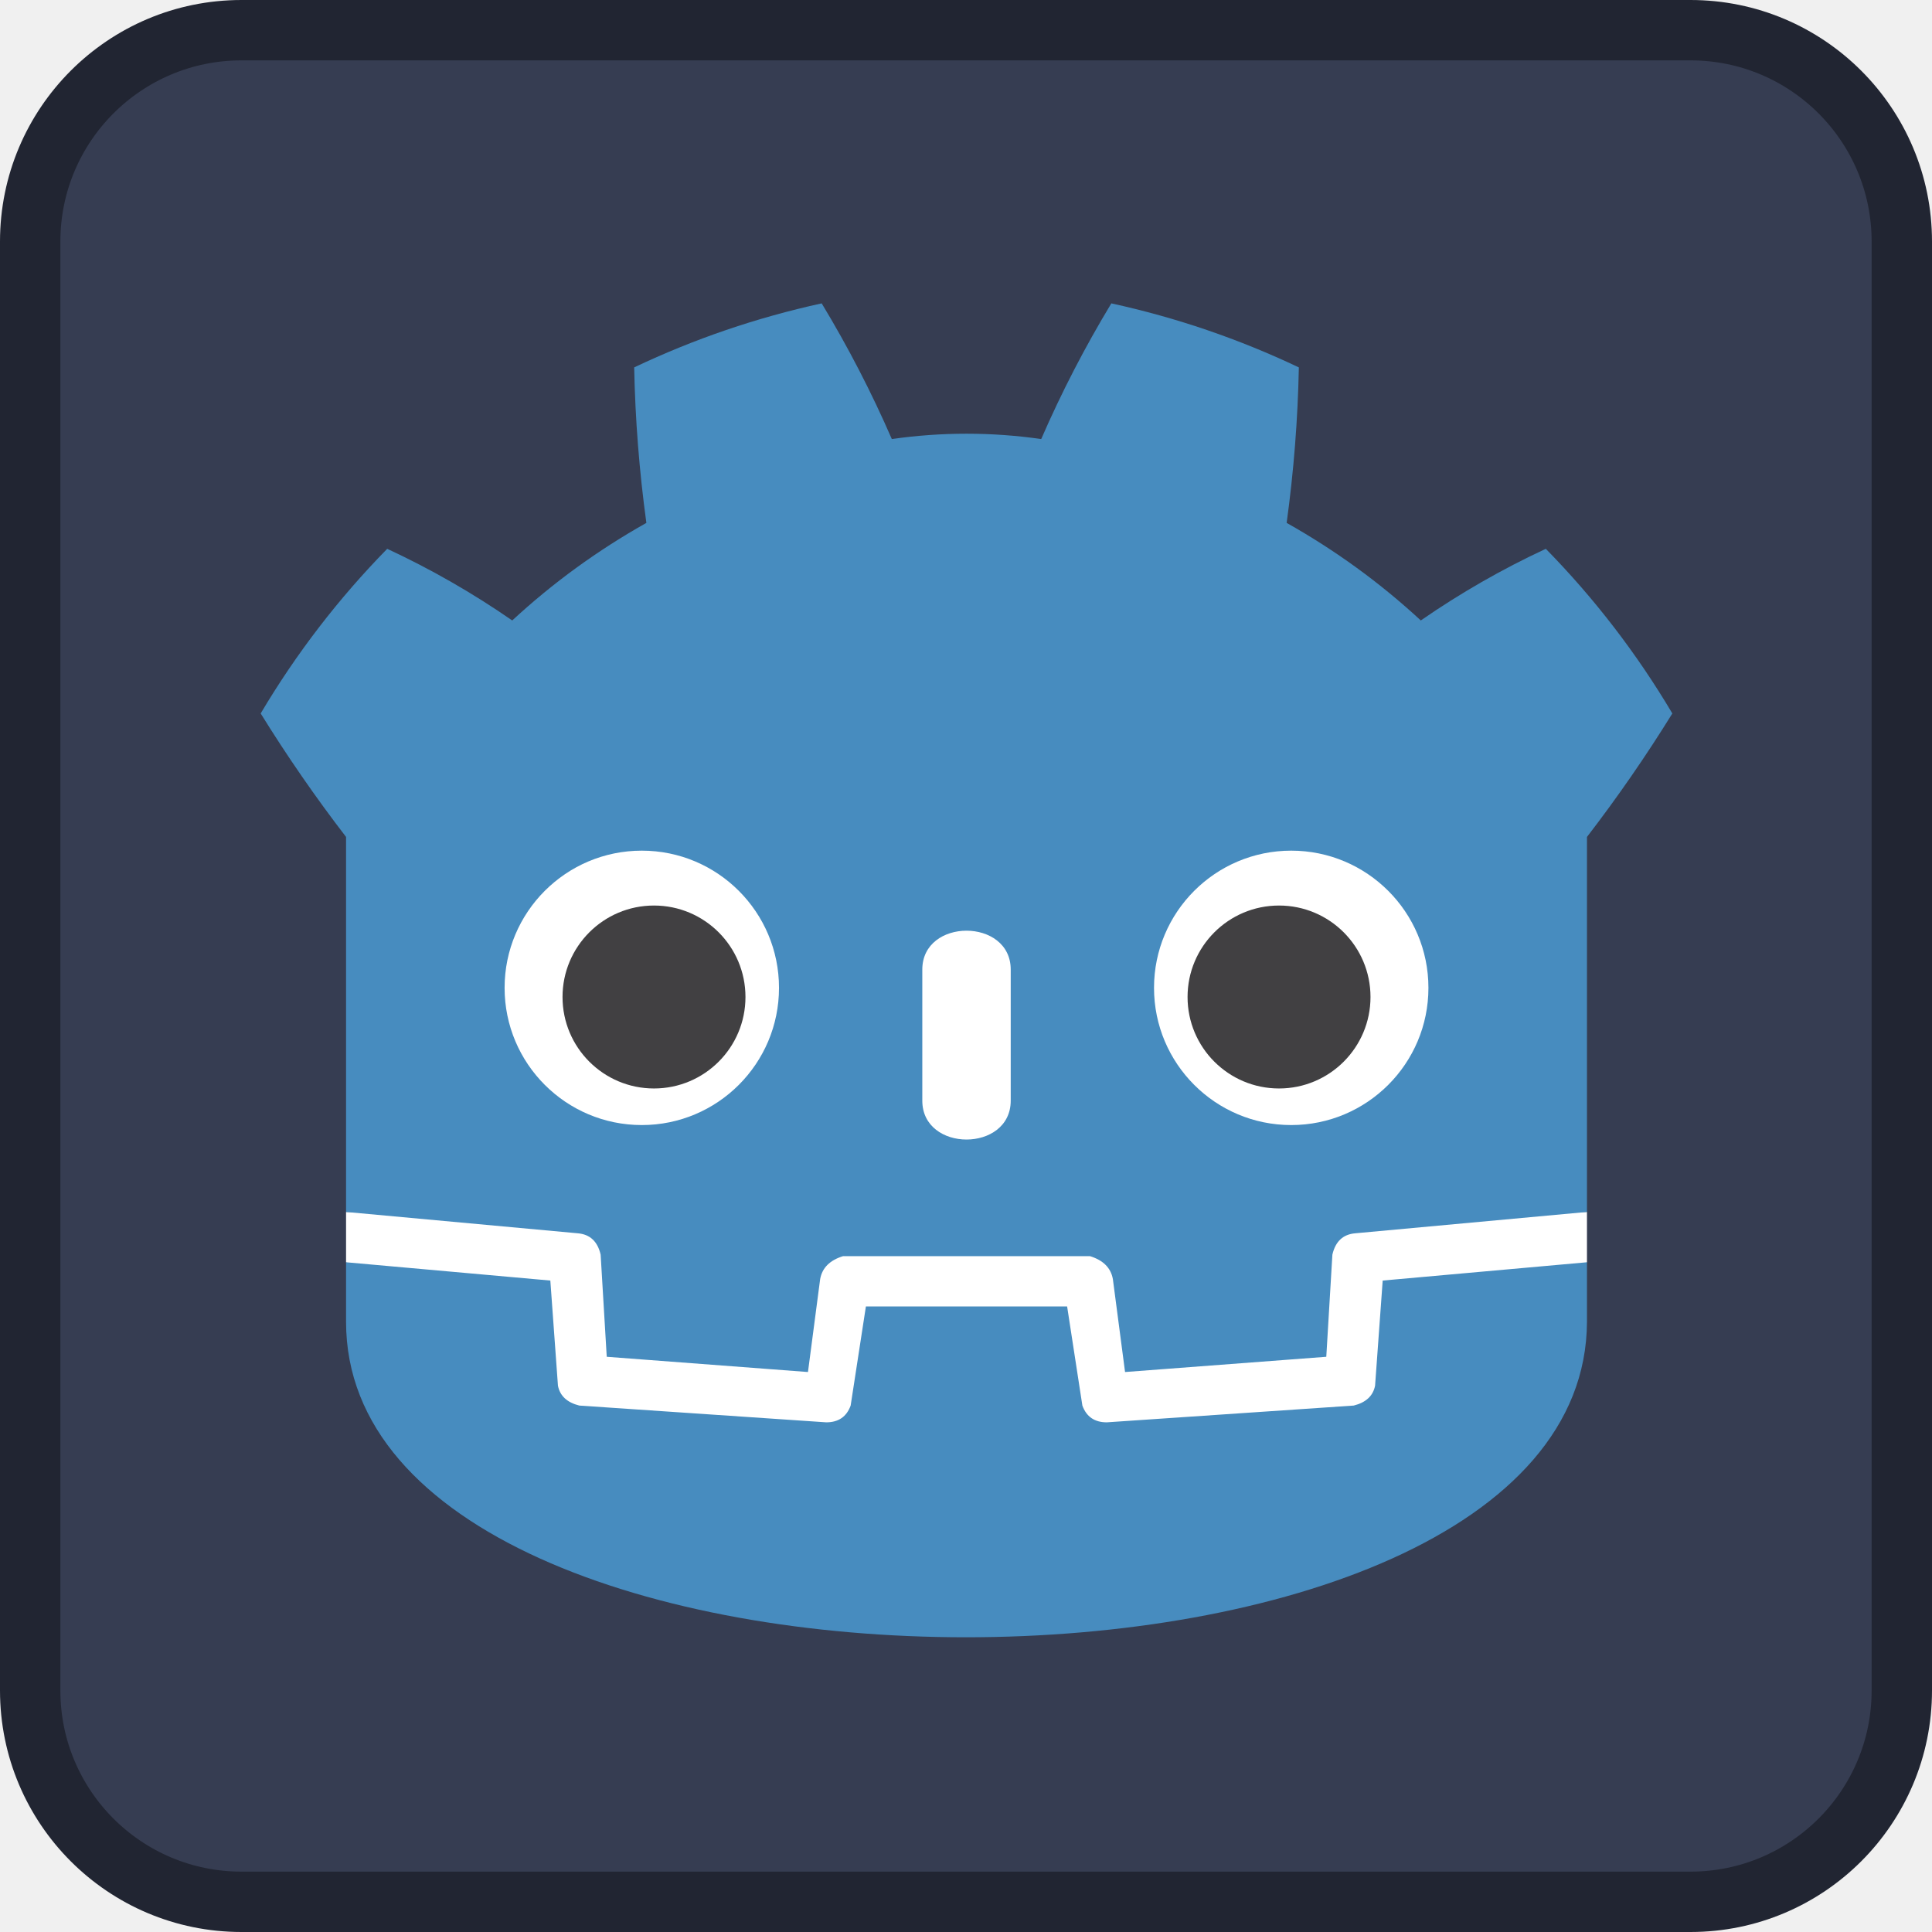
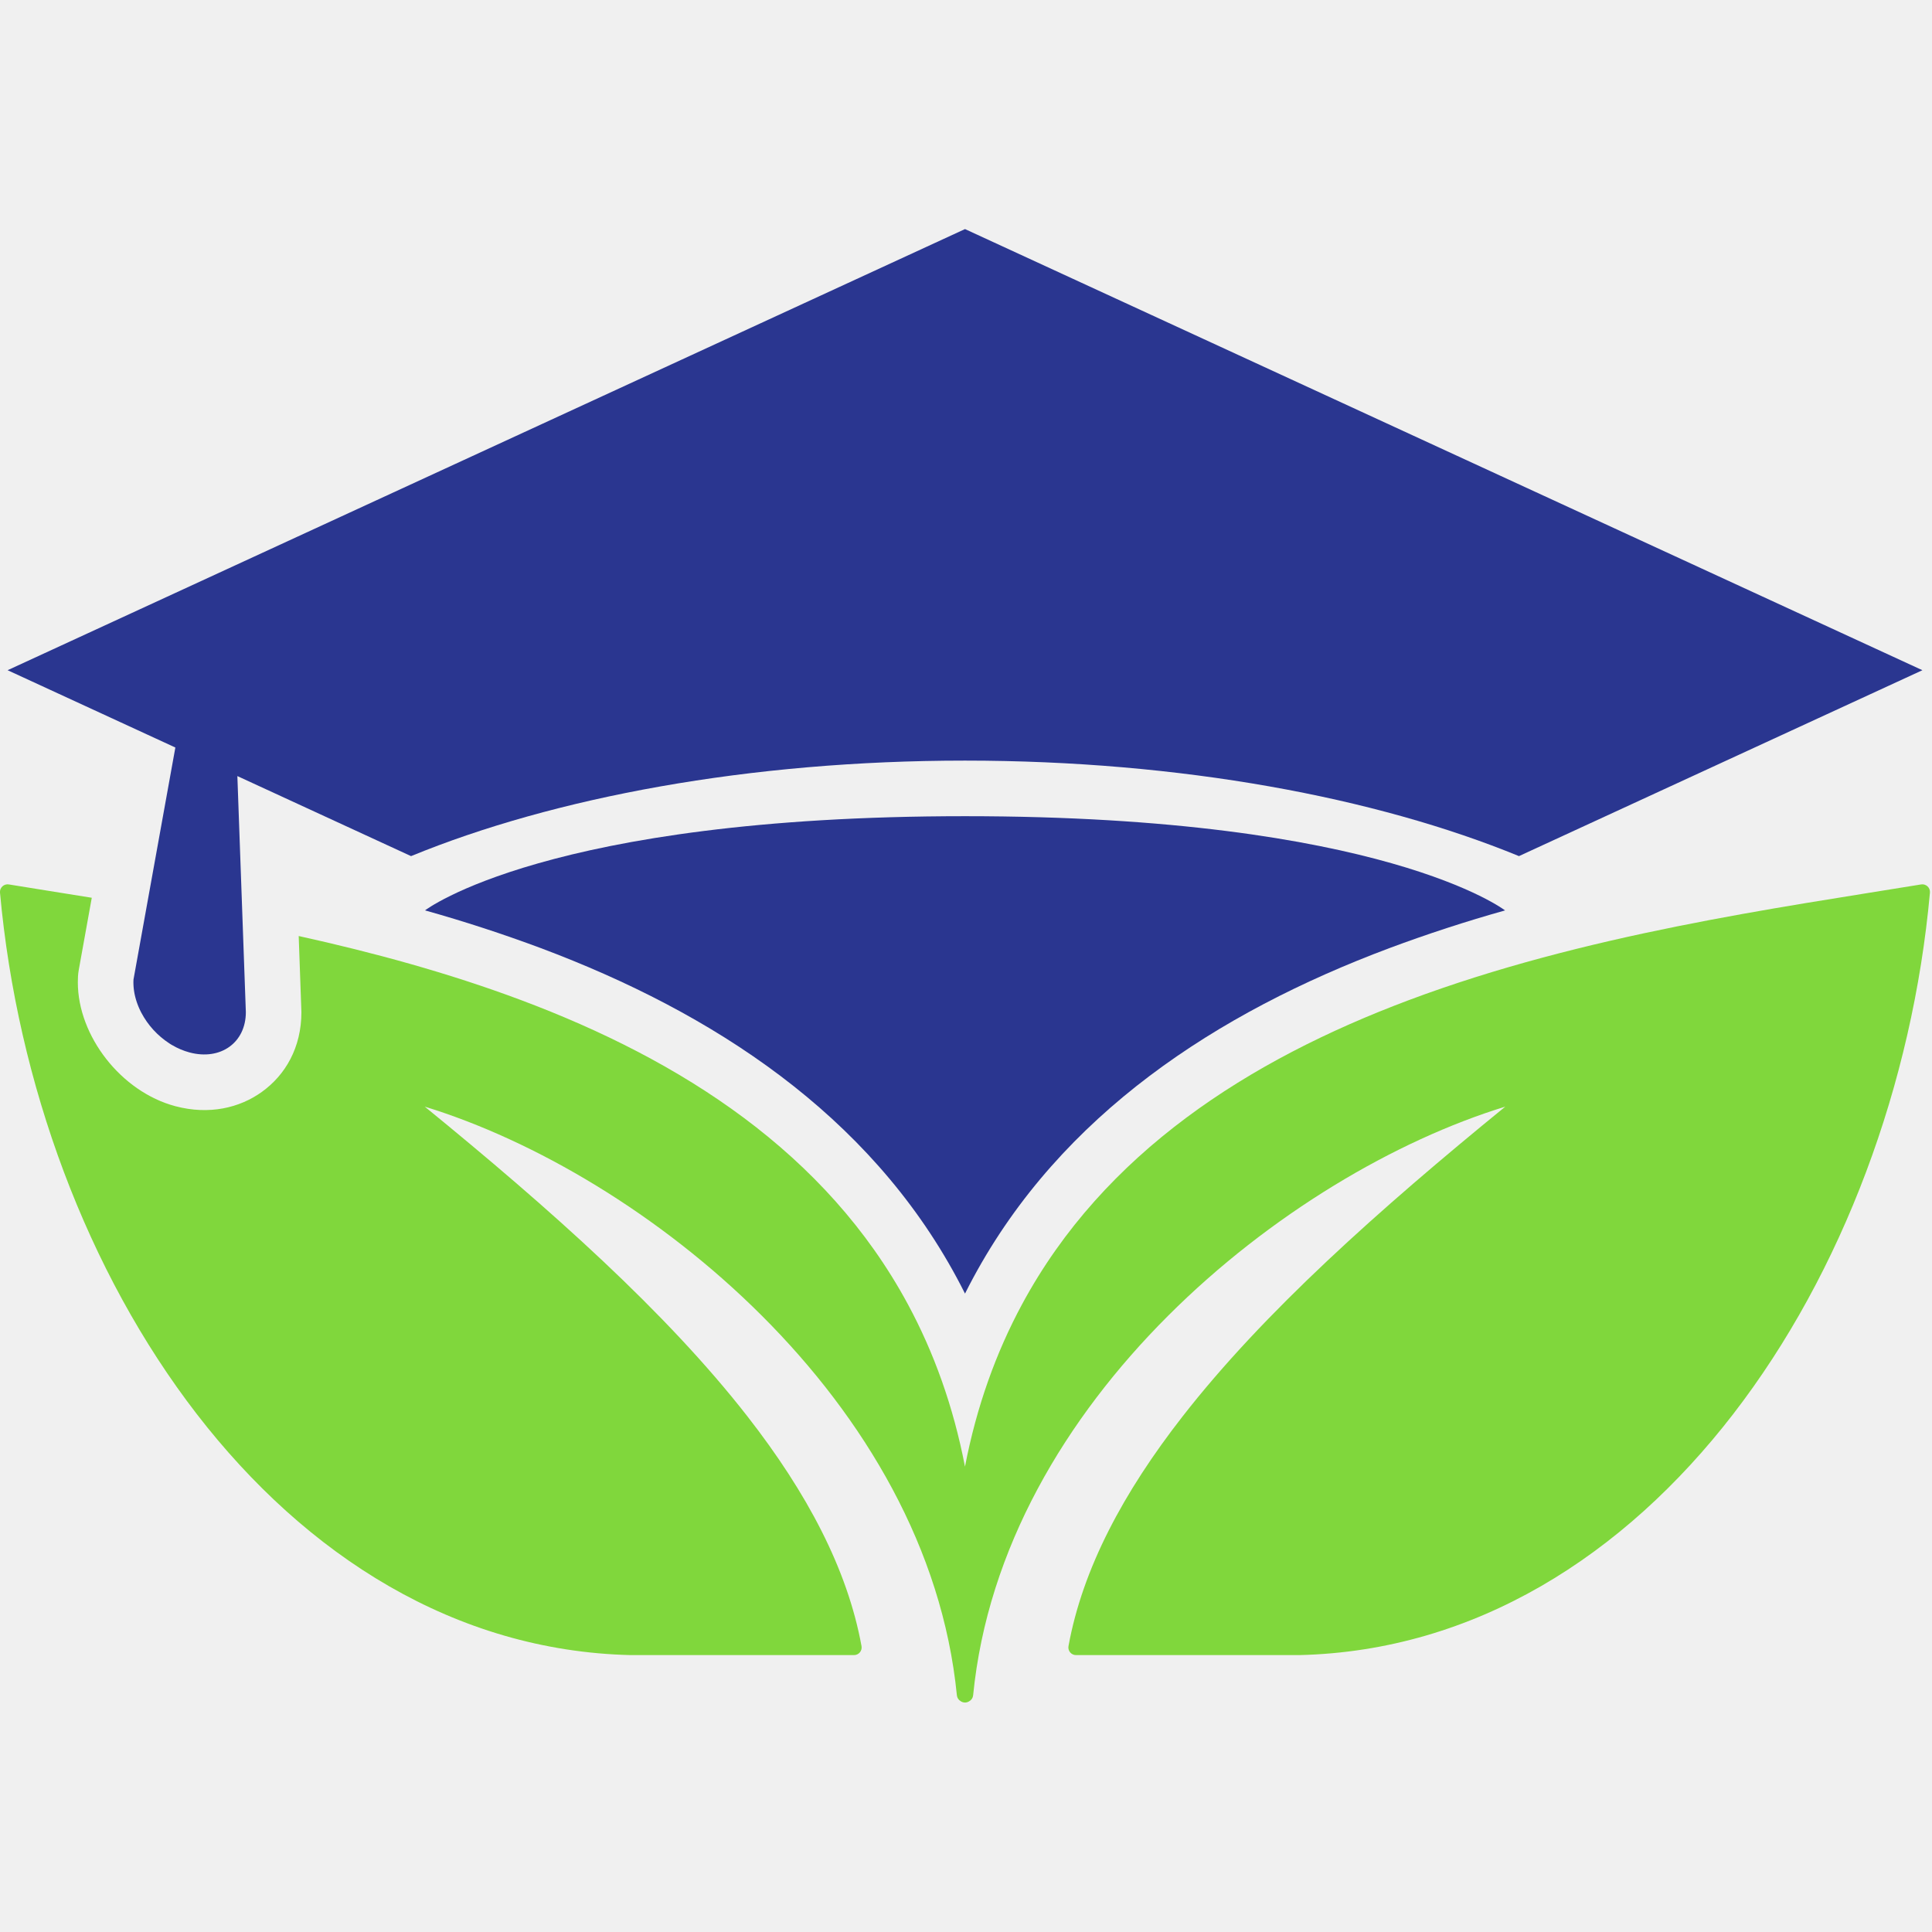
- <svg xmlns="http://www.w3.org/2000/svg" width="128" height="128">
-   <rect width="124" height="124" x="2" y="2" fill="#363d52" stroke="#212532" stroke-width="4" rx="14" />
-   <g fill="#fff" transform="translate(12.322 12.322)scale(.101)">
-     <path d="M105 673v33q407 354 814 0v-33z" />
-     <path fill="#478cbf" d="m105 673 152 14q12 1 15 14l4 67 132 10 8-61q2-11 15-15h162q13 4 15 15l8 61 132-10 4-67q3-13 15-14l152-14V427q30-39 56-81-35-59-83-108-43 20-82 47-40-37-88-64 7-51 8-102-59-28-123-42-26 43-46 89-49-7-98 0-20-46-46-89-64 14-123 42 1 51 8 102-48 27-88 64-39-27-82-47-48 49-83 108 26 42 56 81zm0 33v39c0 276 813 276 814 0v-39l-134 12-5 69q-2 10-14 13l-162 11q-12 0-16-11l-10-65H446l-10 65q-4 11-16 11l-162-11q-12-3-14-13l-5-69z" />
-     <path d="M483 600c0 34 58 34 58 0v-86c0-34-58-34-58 0z" />
-     <circle cx="725" cy="526" r="90" />
-     <circle cx="299" cy="526" r="90" />
-   </g>
-   <g fill="#414042" transform="translate(12.322 12.322)scale(.101)">
-     <circle cx="307" cy="532" r="60" />
-     <circle cx="717" cy="532" r="60" />
-   </g>
+ <svg xmlns="http://www.w3.org/2000/svg" xml:space="preserve" width="128" height="128" fill-rule="evenodd" stroke-linejoin="round" stroke-miterlimit="2" clip-rule="evenodd" viewBox="0 0 797 608">
+   <path fill="#2a3690" d="M175.32 281.06S225.7 242.2 398.1 242.2c172.4 0 222.77 38.87 222.77 38.87a604.9 604.9 0 0 0-47.83 15.6C502 323.3 437.87 365.11 401.43 432.71a242.69 242.69 0 0 0-3.34 6.43c-1.09-2.17-2.2-4.31-3.34-6.43-36.44-67.6-100.57-109.42-171.6-136.07a604.9 604.9 0 0 0-47.83-15.59Z" />
+   <path fill="#2a3690" d="M55.03 310.83v-.07c0-.4.01-.8.04-1.18l17.27-95.71-69.2-31.89L398.09 0l394.95 181.98-166.43 76.69c-58.9-24.18-139.53-39.4-228.52-39.4-88.99 0-169.63 15.22-228.52 39.4l-71.65-33.02 3.5 97.38c0 12.58-10.4 20.03-23.2 16.64a28.89 28.89 0 0 1-7.18-3.02h-.01l-.1-.06h-.01v-.01l-.06-.03-.04-.02h-.01v-.01l-.1-.06-.03-.02-.02-.01-.05-.03-.02-.01-.02-.01-.05-.03-.02-.01-.02-.02h-.01a2.52 2.52 0 0 0-.08-.06h-.01l-.03-.02-.03-.02-.02-.01-.03-.02-.04-.02-.04-.03-.03-.02-.03-.02-.03-.02-.05-.03-.04-.03h-.02V336l-.2-.12a34.07 34.07 0 0 1-11.47-12.57l-.1-.2v-.01l-.18-.33v-.01l-.1-.2v-.02l-.04-.06-.03-.06v-.01l-.1-.2v-.02l-.03-.04-.03-.07v-.02l-.02-.03-.02-.03v-.02l-.04-.06-.02-.05v-.01l-.01-.02-.09-.18v-.03l-.03-.05-.02-.05-.01-.02v-.01l-.02-.03-.01-.03-.02-.04-.02-.05-.02-.04v-.01l-.01-.02-.02-.04-.02-.05-.02-.03v-.01l-.01-.03-.01-.02v-.02l-.02-.03-.02-.04-.02-.04v-.03l-.01-.01-.02-.03v-.02l-.04-.08v-.02l-.02-.03v-.02l-.02-.03-.01-.03-.02-.04-.02-.04v-.01l-.01-.03-.01-.02v-.01l-.02-.05-.02-.03v-.03l-.02-.03-.01-.03-.01-.03v-.01l-.04-.08v-.02l-.02-.03v-.02l-.02-.03-.01-.04-.01-.03-.02-.04v-.02l-.02-.02v-.02l-.03-.08-.01-.02-.01-.03-.01-.02-.01-.03-.01-.03-.01-.02-.02-.06v-.02l-.02-.02v-.02l-.01-.02-.02-.05v-.02l-.02-.03-.01-.04-.01-.02-.01-.03v-.02l-.04-.08v-.02l-.01-.02v-.02l-.02-.05-.01-.02-.01-.02-.02-.06v-.02l-.01-.02v-.02l-.04-.08v-.02l-.01-.02-.01-.03-.01-.04-.01-.02v-.01c-.02-.03-.02-.06-.03-.1h-.01v-.03l-.01-.02-.02-.06v-.02l-.02-.02-.01-.04v-.03l-.02-.02v-.02l-.03-.09-.01-.03v-.03l-.02-.05-.01-.02-.02-.07-.01-.02v-.02l-.01-.02-.03-.1v-.02l-.02-.04-.01-.04v-.02h-.01c0-.04-.02-.07-.03-.1v-.03l-.01-.03-.02-.06v-.03l-.02-.05-.01-.03v-.02l-.01-.01-.03-.1v-.03l-.02-.03v-.05l-.01-.02-.03-.1v-.01l-.01-.02-.03-.1v-.02l-.01-.04-.01-.04v-.02h-.01l-.02-.1v-.02l-.01-.01v-.03l-.02-.06-.02-.09-.02-.04v-.03l-.01-.03v-.04h-.01l-.03-.15-.02-.05v-.03l-.01-.03v-.03l-.01-.01v-.02l-.02-.05a2 2 0 0 1-.01-.07l-.01-.06v-.03l-.02-.02V315.89l-.02-.04v-.01l-.03-.14v-.05l-.01-.02v-.02l-.01-.02v-.04h-.01l-.03-.15v-.05l-.01-.02v-.04l-.01-.03v-.01l-.01-.02-.01-.05-.01-.07v-.02l-.01-.04v-.03l-.01-.03v-.02l-.01-.01v-.02l-.01-.05-.02-.08v-.07l-.01-.02v-.05h-.01v-.03l-.01-.04v-.01l-.01-.07-.01-.06v-.03l-.01-.03v-.04l-.01-.02v-.05l-.03-.14V314.09l-.01-.01V314h-.01v-.02l-.01-.05v-.01l-.01-.07V313.78l-.01-.01V313.71l-.01-.01v-.07l-.02-.07V313.47l-.01-.02v-.06l-.01-.04v-.01l-.01-.07V313.2l-.01-.02V313.09l-.01-.03v-.03l-.01-.06V312.88l-.01-.03v-.09l-.01-.01V312.68l-.01-.08V312.51l-.01-.02v-.11l-.01-.07V312.22l-.01-.03v-.11l-.01-.07v-.13l-.01-.02V311.64l-.01-.02V311.33l-.01-.03V310.83Z" />
+   <path fill="#80d73c" d="m123.22 291.63 1.12 31.4c0 14.6-6.6 25.94-16.35 32.93-9.15 6.57-21.68 9.57-35.63 5.88-22.45-5.95-40.25-29.03-40.25-51.08 0-.81.02-1.61.06-2.4.05-.96.17-1.9.34-2.85l5.35-29.66c-11.97-1.93-23.43-3.73-34.21-5.5A3.14 3.14 0 0 0 0 273.73C14.31 431.47 115.5 584.8 260.1 588.27h92.21a3.14 3.14 0 0 0 3.09-3.7c-5.81-31.96-22.68-63.48-46.97-94.66-33.57-43.08-81.34-85.58-133.2-127.89 90.4 27.76 207.53 121.55 219.51 242.85.1 1.02.69 1.92 1.57 2.42l.23.13.17.1.1.04.1.04c.12.05.25.1.37.13h.02l.38.08h.11l.07.01h.05l.03.01h.38l.07-.01.08-.01h.03l.38-.08h.02l.37-.13.1-.04.1-.04.17-.1.23-.13c.88-.5 1.47-1.4 1.57-2.42 11.97-121.3 129.12-215.09 219.52-242.85-51.87 42.3-99.64 84.8-133.2 127.9-24.3 31.17-41.17 62.69-46.98 94.65a3.14 3.14 0 0 0 3.1 3.7H536.07c144.6-3.47 245.8-156.8 260.08-314.54a3.14 3.14 0 0 0-3.63-3.38c-59.2 9.7-138.9 20.55-211.45 47.77-65.82 24.69-125.7 62.84-159.47 125.48-10.65 19.76-18.7 41.95-23.52 66.93-4.81-24.98-12.87-47.17-23.52-66.93-33.76-62.64-93.66-100.8-159.47-125.48-30.05-11.28-61.34-19.75-91.88-26.49Z" />
</svg>
